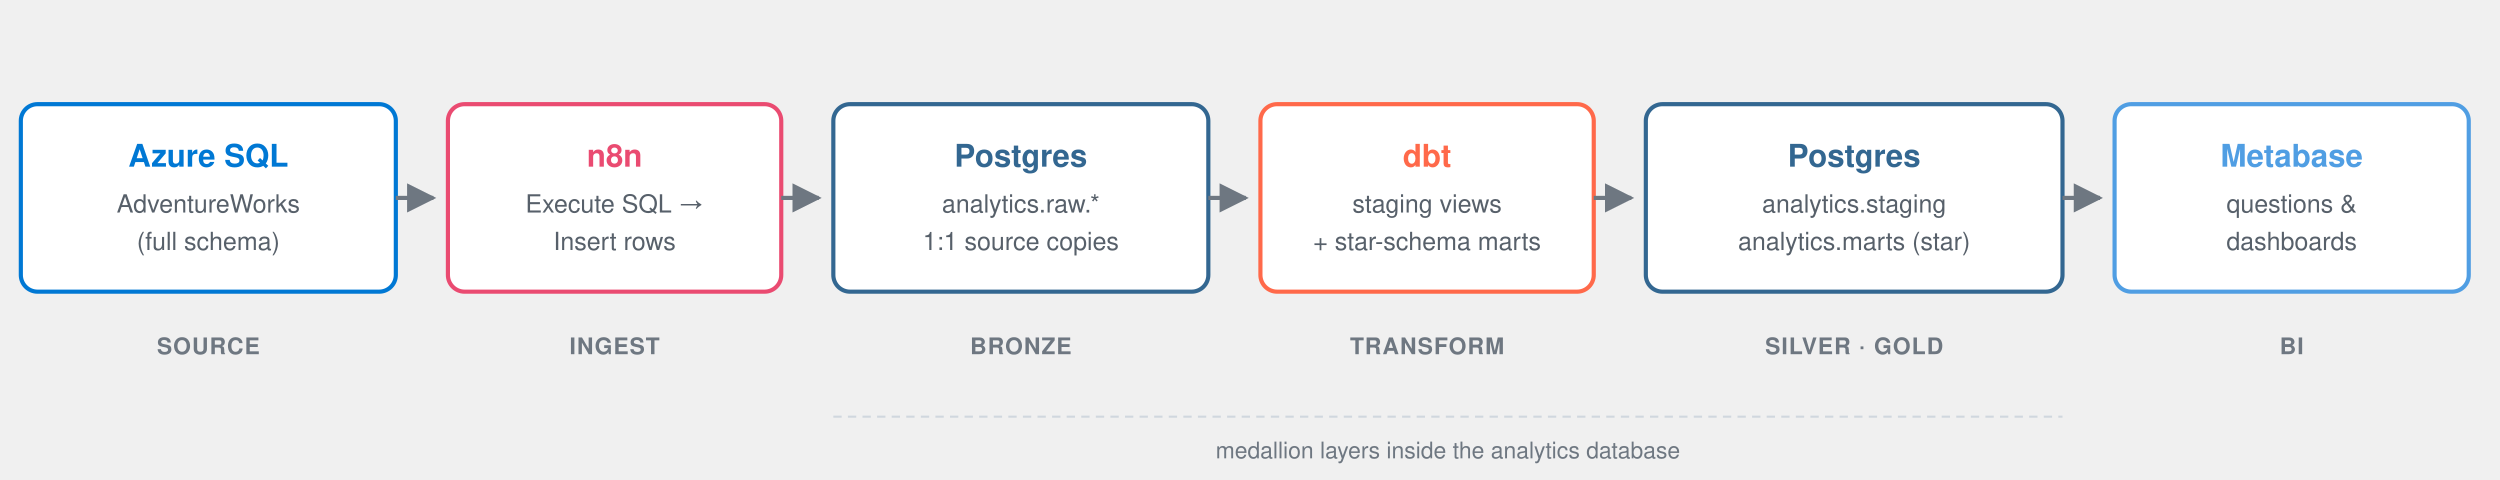
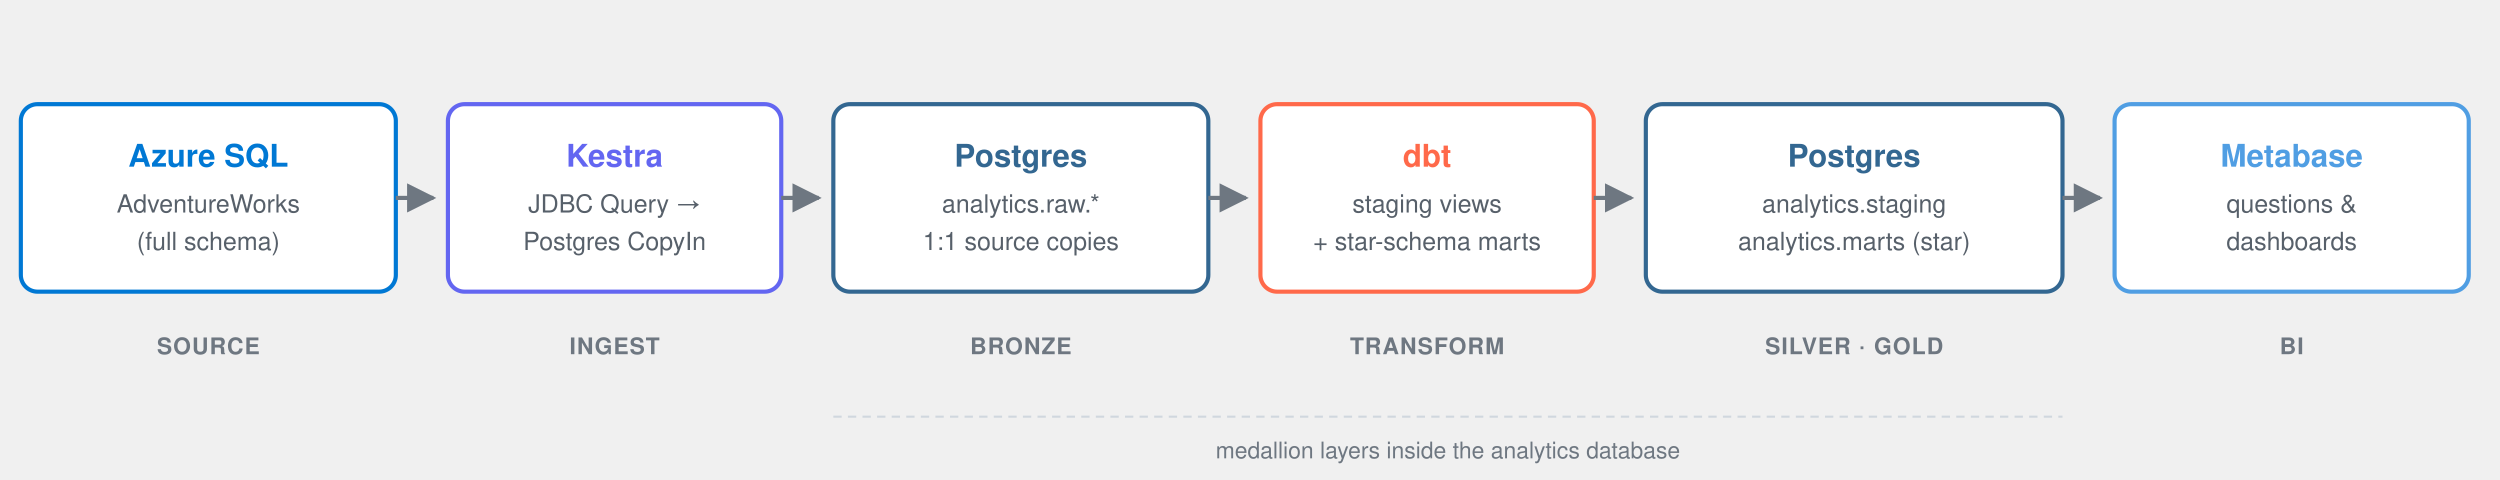
<svg xmlns="http://www.w3.org/2000/svg" viewBox="0 0 1200 230" font-family="-apple-system, BlinkMacSystemFont, 'Segoe UI', Helvetica, Arial, sans-serif">
  <defs>
    <marker id="arrow" viewBox="0 0 10 10" refX="9" refY="5" markerWidth="7" markerHeight="7" orient="auto">
      <path d="M 0 0 L 10 5 L 0 10 z" fill="#6e7781" />
    </marker>
    <style>
      .box        { fill: #ffffff; stroke-width: 2; }
      .tool       { font-size: 15px; font-weight: 700; }
      .desc       { font-size: 12px; fill: #57606a; }
      .layer      { font-size: 11px; fill: #6e7781; font-weight: 600; letter-spacing: 0.5px; }
      .azure      { stroke: #0078d4; }
      .azure-fg   { fill: #0078d4; }
-       .n8n        { stroke: #ea4b71; }
-       .n8n-fg     { fill: #ea4b71; }
+       .kestra     { stroke: #6366f1; }
+       .kestra-fg  { fill: #6366f1; }
      .pg         { stroke: #336791; }
      .pg-fg      { fill: #336791; }
      .dbt        { stroke: #ff694a; }
      .dbt-fg     { fill: #ff694a; }
      .metabase   { stroke: #509ee3; }
      .metabase-fg{ fill: #509ee3; }
    </style>
  </defs>
  <g>
    <rect class="box azure" x="10" y="50" width="180" height="90" rx="8" />
    <text class="tool azure-fg" x="100" y="80" text-anchor="middle">Azure SQL</text>
    <text class="desc" x="100" y="102" text-anchor="middle">AdventureWorks</text>
    <text class="desc" x="100" y="120" text-anchor="middle">(full schema)</text>
    <text class="layer" x="100" y="170" text-anchor="middle">SOURCE</text>
  </g>
  <line x1="190" y1="95" x2="208" y2="95" stroke="#6e7781" stroke-width="2" marker-end="url(#arrow)" />
  <g>
-     <rect class="box n8n" x="215" y="50" width="160" height="90" rx="8" />
-     <text class="tool n8n-fg" x="295" y="80" text-anchor="middle">n8n</text>
-     <text class="desc" x="295" y="102" text-anchor="middle">Execute SQL →</text>
-     <text class="desc" x="295" y="120" text-anchor="middle">Insert rows</text>
+     <rect class="box kestra" x="215" y="50" width="160" height="90" rx="8" />
+     <text class="tool kestra-fg" x="295" y="80" text-anchor="middle">Kestra</text>
+     <text class="desc" x="295" y="102" text-anchor="middle">JDBC Query →</text>
+     <text class="desc" x="295" y="120" text-anchor="middle">Postgres CopyIn</text>
    <text class="layer" x="295" y="170" text-anchor="middle">INGEST</text>
  </g>
  <line x1="375" y1="95" x2="393" y2="95" stroke="#6e7781" stroke-width="2" marker-end="url(#arrow)" />
  <g>
    <rect class="box pg" x="400" y="50" width="180" height="90" rx="8" />
    <text class="tool pg-fg" x="490" y="80" text-anchor="middle">Postgres</text>
    <text class="desc" x="490" y="102" text-anchor="middle">analytics.raw.*</text>
    <text class="desc" x="490" y="120" text-anchor="middle">1:1 source copies</text>
    <text class="layer" x="490" y="170" text-anchor="middle">BRONZE</text>
  </g>
  <line x1="580" y1="95" x2="598" y2="95" stroke="#6e7781" stroke-width="2" marker-end="url(#arrow)" />
  <g>
    <rect class="box dbt" x="605" y="50" width="160" height="90" rx="8" />
    <text class="tool dbt-fg" x="685" y="80" text-anchor="middle">dbt</text>
    <text class="desc" x="685" y="102" text-anchor="middle">staging views</text>
    <text class="desc" x="685" y="120" text-anchor="middle">+ star-schema marts</text>
    <text class="layer" x="685" y="170" text-anchor="middle">TRANSFORM</text>
  </g>
  <line x1="765" y1="95" x2="783" y2="95" stroke="#6e7781" stroke-width="2" marker-end="url(#arrow)" />
  <g>
    <rect class="box pg" x="790" y="50" width="200" height="90" rx="8" />
    <text class="tool pg-fg" x="890" y="80" text-anchor="middle">Postgres</text>
    <text class="desc" x="890" y="102" text-anchor="middle">analytics.staging</text>
    <text class="desc" x="890" y="120" text-anchor="middle">analytics.marts (star)</text>
    <text class="layer" x="890" y="170" text-anchor="middle">SILVER · GOLD</text>
  </g>
  <line x1="990" y1="95" x2="1008" y2="95" stroke="#6e7781" stroke-width="2" marker-end="url(#arrow)" />
  <g>
    <rect class="box metabase" x="1015" y="50" width="170" height="90" rx="8" />
    <text class="tool metabase-fg" x="1100" y="80" text-anchor="middle">Metabase</text>
    <text class="desc" x="1100" y="102" text-anchor="middle">questions &amp;</text>
    <text class="desc" x="1100" y="120" text-anchor="middle">dashboards</text>
    <text class="layer" x="1100" y="170" text-anchor="middle">BI</text>
  </g>
  <g>
    <line x1="400" y1="200" x2="990" y2="200" stroke="#d0d7de" stroke-width="1" stroke-dasharray="4 3" />
    <text x="695" y="220" text-anchor="middle" font-size="11" fill="#6e7781">medallion layers inside the analytics database</text>
  </g>
</svg>
